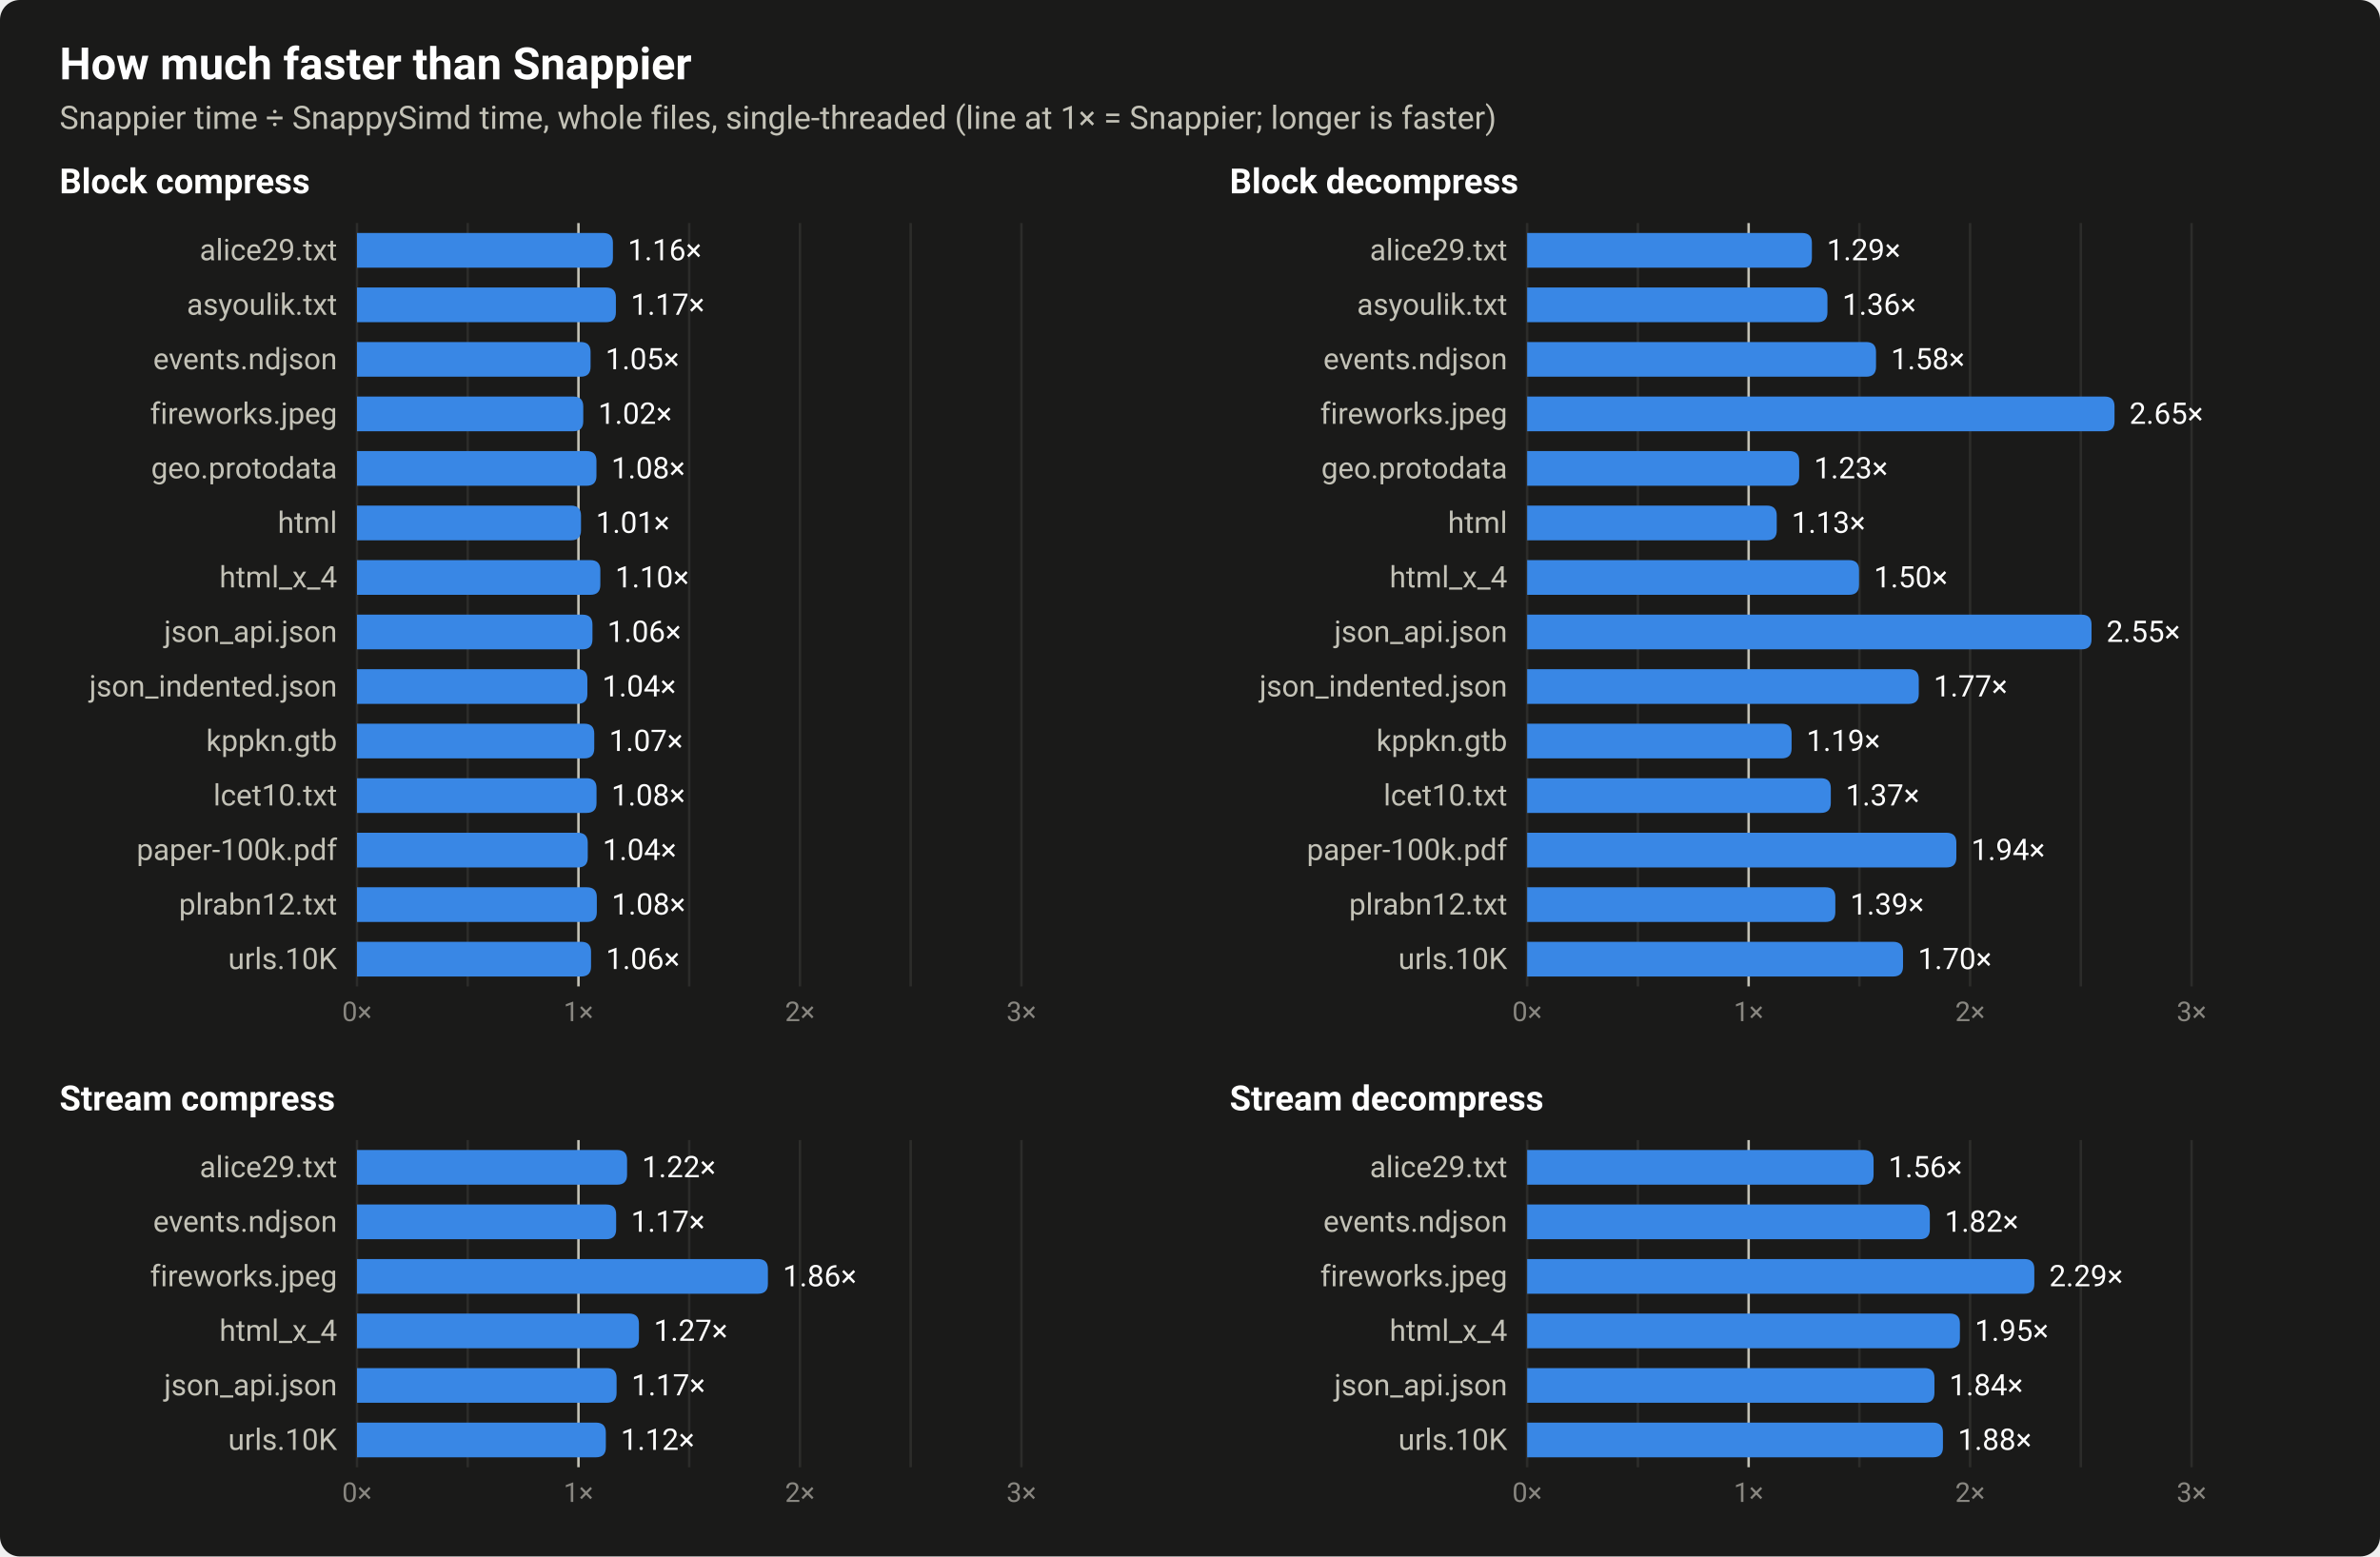
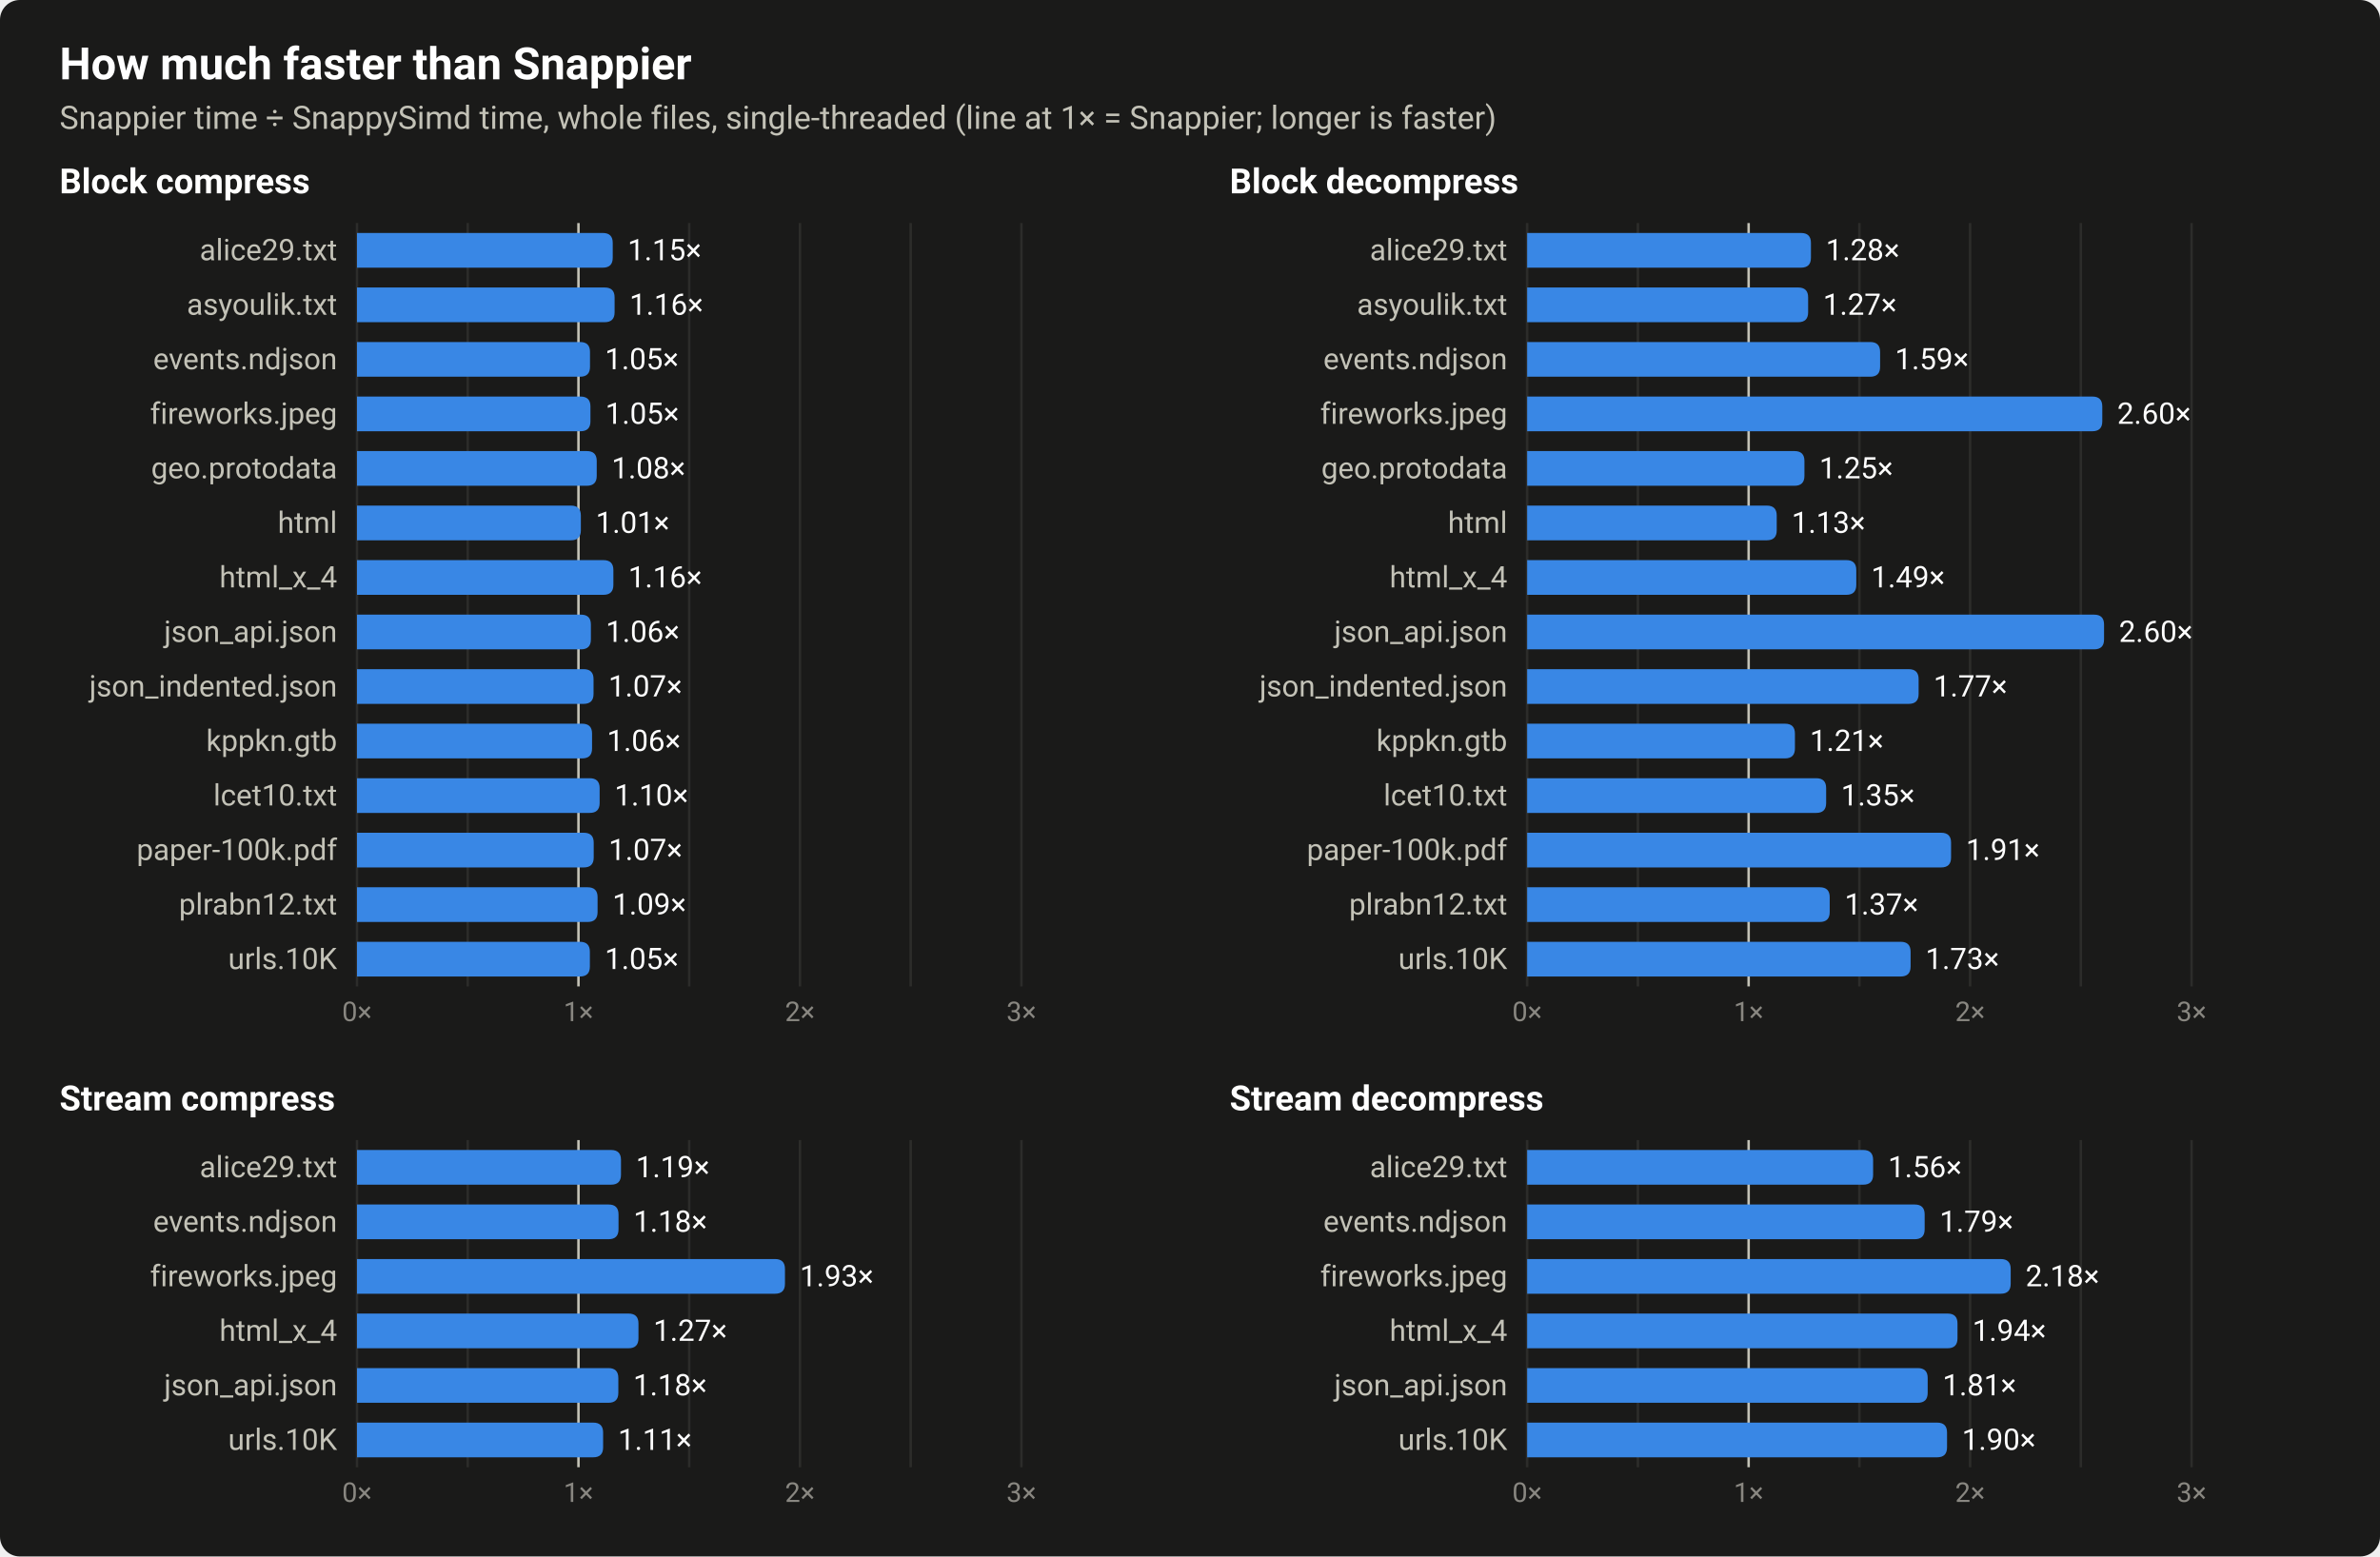
<svg xmlns="http://www.w3.org/2000/svg" width="960" height="628" viewBox="0 0 960 628" role="img" aria-labelledby="t d" font-family="system-ui, -apple-system, 'Segoe UI', Roboto, Helvetica, Arial, sans-serif">
  <rect width="960" height="628" rx="8" fill="#1a1a19" />
  <text x="24" y="32" font-size="18" fill="#ffffff" font-weight="600">How much faster than Snappier</text>
  <text x="24" y="52" font-size="13" fill="#c3c2b7">Snappier time ÷ SnappySimd time, whole files, single-threaded (line at 1× = Snappier; longer is faster)</text>
  <text x="24" y="78" font-size="14" fill="#ffffff" font-weight="600">Block compress</text>
  <line x1="144" y1="90" x2="144" y2="398" stroke="#2c2c2a" stroke-width="1" />
  <text x="144" y="412" font-size="11" fill="#898781" text-anchor="middle">0×</text>
  <line x1="188.667" y1="90" x2="188.667" y2="398" stroke="#2c2c2a" stroke-width="1" />
  <line x1="233.333" y1="90" x2="233.333" y2="398" stroke="#c3c2b7" stroke-width="1" />
  <text x="233.333" y="412" font-size="11" fill="#898781" text-anchor="middle">1×</text>
  <line x1="278" y1="90" x2="278" y2="398" stroke="#2c2c2a" stroke-width="1" />
  <line x1="322.667" y1="90" x2="322.667" y2="398" stroke="#2c2c2a" stroke-width="1" />
  <text x="322.667" y="412" font-size="11" fill="#898781" text-anchor="middle">2×</text>
  <line x1="367.333" y1="90" x2="367.333" y2="398" stroke="#2c2c2a" stroke-width="1" />
  <line x1="412" y1="90" x2="412" y2="398" stroke="#2c2c2a" stroke-width="1" />
  <text x="412" y="412" font-size="11" fill="#898781" text-anchor="middle">3×</text>
  <text x="136" y="105" font-size="12" fill="#c3c2b7" text-anchor="end">alice29.txt</text>
-   <path d="M144,94 H243.232 Q247.232,94 247.232,98 V104 Q247.232,108 243.232,108 H144 Z" fill="#3987e5" />
-   <text x="253.232" y="105" font-size="12" fill="#ffffff">1.16×</text>
+   <path d="M144,94 H243.154 Q247.154,94 247.154,98 V104 Q247.154,108 243.154,108 H144 Z" fill="#3987e5" />
+   <text x="253.154" y="105" font-size="12" fill="#ffffff">1.15×</text>
  <text x="136" y="127" font-size="12" fill="#c3c2b7" text-anchor="end">asyoulik.txt</text>
-   <path d="M144,116 H244.429 Q248.429,116 248.429,120 V126 Q248.429,130 244.429,130 H144 Z" fill="#3987e5" />
-   <text x="254.429" y="127" font-size="12" fill="#ffffff">1.17×</text>
+   <path d="M144,116 H243.906 Q247.906,116 247.906,120 V126 Q247.906,130 243.906,130 H144 Z" fill="#3987e5" />
+   <text x="253.906" y="127" font-size="12" fill="#ffffff">1.16×</text>
  <text x="136" y="149" font-size="12" fill="#c3c2b7" text-anchor="end">events.ndjson</text>
-   <path d="M144,138 H234.214 Q238.214,138 238.214,142 V148 Q238.214,152 234.214,152 H144 Z" fill="#3987e5" />
-   <text x="244.214" y="149" font-size="12" fill="#ffffff">1.05×</text>
+   <path d="M144,138 H233.987 Q237.987,138 237.987,142 V148 Q237.987,152 233.987,152 H144 Z" fill="#3987e5" />
+   <text x="243.987" y="149" font-size="12" fill="#ffffff">1.05×</text>
  <text x="136" y="171" font-size="12" fill="#c3c2b7" text-anchor="end">fireworks.jpeg</text>
-   <path d="M144,160 H231.266 Q235.266,160 235.266,164 V170 Q235.266,174 231.266,174 H144 Z" fill="#3987e5" />
-   <text x="241.266" y="171" font-size="12" fill="#ffffff">1.02×</text>
+   <path d="M144,160 H234.163 Q238.163,160 238.163,164 V170 Q238.163,174 234.163,174 H144 Z" fill="#3987e5" />
+   <text x="244.163" y="171" font-size="12" fill="#ffffff">1.05×</text>
  <text x="136" y="193" font-size="12" fill="#c3c2b7" text-anchor="end">geo.protodata</text>
-   <path d="M144,182 H236.589 Q240.589,182 240.589,186 V192 Q240.589,196 236.589,196 H144 Z" fill="#3987e5" />
-   <text x="246.589" y="193" font-size="12" fill="#ffffff">1.08×</text>
+   <path d="M144,182 H236.702 Q240.702,182 240.702,186 V192 Q240.702,196 236.702,196 H144 Z" fill="#3987e5" />
+   <text x="246.702" y="193" font-size="12" fill="#ffffff">1.08×</text>
  <text x="136" y="215" font-size="12" fill="#c3c2b7" text-anchor="end">html</text>
-   <path d="M144,204 H230.355 Q234.355,204 234.355,208 V214 Q234.355,218 230.355,218 H144 Z" fill="#3987e5" />
-   <text x="240.355" y="215" font-size="12" fill="#ffffff">1.01×</text>
+   <path d="M144,204 H230.292 Q234.292,204 234.292,208 V214 Q234.292,218 230.292,218 H144 Z" fill="#3987e5" />
+   <text x="240.292" y="215" font-size="12" fill="#ffffff">1.01×</text>
  <text x="136" y="237" font-size="12" fill="#c3c2b7" text-anchor="end">html_x_4</text>
-   <path d="M144,226 H238.157 Q242.157,226 242.157,230 V236 Q242.157,240 238.157,240 H144 Z" fill="#3987e5" />
-   <text x="248.157" y="237" font-size="12" fill="#ffffff">1.10×</text>
+   <path d="M144,226 H243.414 Q247.414,226 247.414,230 V236 Q247.414,240 243.414,240 H144 Z" fill="#3987e5" />
+   <text x="253.414" y="237" font-size="12" fill="#ffffff">1.16×</text>
  <text x="136" y="259" font-size="12" fill="#c3c2b7" text-anchor="end">json_api.json</text>
-   <path d="M144,248 H234.973 Q238.973,248 238.973,252 V258 Q238.973,262 234.973,262 H144 Z" fill="#3987e5" />
-   <text x="244.973" y="259" font-size="12" fill="#ffffff">1.06×</text>
+   <path d="M144,248 H234.343 Q238.343,248 238.343,252 V258 Q238.343,262 234.343,262 H144 Z" fill="#3987e5" />
+   <text x="244.343" y="259" font-size="12" fill="#ffffff">1.06×</text>
  <text x="136" y="281" font-size="12" fill="#c3c2b7" text-anchor="end">json_indented.json</text>
-   <path d="M144,270 H232.921 Q236.921,270 236.921,274 V280 Q236.921,284 232.921,284 H144 Z" fill="#3987e5" />
-   <text x="242.921" y="281" font-size="12" fill="#ffffff">1.04×</text>
+   <path d="M144,270 H235.412 Q239.412,270 239.412,274 V280 Q239.412,284 235.412,284 H144 Z" fill="#3987e5" />
+   <text x="245.412" y="281" font-size="12" fill="#ffffff">1.07×</text>
  <text x="136" y="303" font-size="12" fill="#c3c2b7" text-anchor="end">kppkn.gtb</text>
-   <path d="M144,292 H235.698 Q239.698,292 239.698,296 V302 Q239.698,306 235.698,306 H144 Z" fill="#3987e5" />
-   <text x="245.698" y="303" font-size="12" fill="#ffffff">1.07×</text>
+   <path d="M144,292 H234.815 Q238.815,292 238.815,296 V302 Q238.815,306 234.815,306 H144 Z" fill="#3987e5" />
+   <text x="244.815" y="303" font-size="12" fill="#ffffff">1.06×</text>
  <text x="136" y="325" font-size="12" fill="#c3c2b7" text-anchor="end">lcet10.txt</text>
-   <path d="M144,314 H236.617 Q240.617,314 240.617,318 V324 Q240.617,328 236.617,328 H144 Z" fill="#3987e5" />
-   <text x="246.617" y="325" font-size="12" fill="#ffffff">1.08×</text>
+   <path d="M144,314 H237.874 Q241.874,314 241.874,318 V324 Q241.874,328 237.874,328 H144 Z" fill="#3987e5" />
+   <text x="247.874" y="325" font-size="12" fill="#ffffff">1.10×</text>
  <text x="136" y="347" font-size="12" fill="#c3c2b7" text-anchor="end">paper-100k.pdf</text>
-   <path d="M144,336 H233.084 Q237.084,336 237.084,340 V346 Q237.084,350 233.084,350 H144 Z" fill="#3987e5" />
-   <text x="243.084" y="347" font-size="12" fill="#ffffff">1.04×</text>
+   <path d="M144,336 H235.479 Q239.479,336 239.479,340 V346 Q239.479,350 235.479,350 H144 Z" fill="#3987e5" />
+   <text x="245.479" y="347" font-size="12" fill="#ffffff">1.07×</text>
  <text x="136" y="369" font-size="12" fill="#c3c2b7" text-anchor="end">plrabn12.txt</text>
-   <path d="M144,358 H236.736 Q240.736,358 240.736,362 V368 Q240.736,372 236.736,372 H144 Z" fill="#3987e5" />
-   <text x="246.736" y="369" font-size="12" fill="#ffffff">1.08×</text>
+   <path d="M144,358 H237.043 Q241.043,358 241.043,362 V368 Q241.043,372 237.043,372 H144 Z" fill="#3987e5" />
+   <text x="247.043" y="369" font-size="12" fill="#ffffff">1.09×</text>
  <text x="136" y="391" font-size="12" fill="#c3c2b7" text-anchor="end">urls.10K</text>
-   <path d="M144,380 H234.405 Q238.405,380 238.405,384 V390 Q238.405,394 234.405,394 H144 Z" fill="#3987e5" />
-   <text x="244.405" y="391" font-size="12" fill="#ffffff">1.06×</text>
+   <path d="M144,380 H233.933 Q237.933,380 237.933,384 V390 Q237.933,394 233.933,394 H144 Z" fill="#3987e5" />
+   <text x="243.933" y="391" font-size="12" fill="#ffffff">1.05×</text>
  <text x="496" y="78" font-size="14" fill="#ffffff" font-weight="600">Block decompress</text>
  <line x1="616" y1="90" x2="616" y2="398" stroke="#2c2c2a" stroke-width="1" />
  <text x="616" y="412" font-size="11" fill="#898781" text-anchor="middle">0×</text>
  <line x1="660.667" y1="90" x2="660.667" y2="398" stroke="#2c2c2a" stroke-width="1" />
  <line x1="705.333" y1="90" x2="705.333" y2="398" stroke="#c3c2b7" stroke-width="1" />
  <text x="705.333" y="412" font-size="11" fill="#898781" text-anchor="middle">1×</text>
  <line x1="750" y1="90" x2="750" y2="398" stroke="#2c2c2a" stroke-width="1" />
  <line x1="794.667" y1="90" x2="794.667" y2="398" stroke="#2c2c2a" stroke-width="1" />
  <text x="794.667" y="412" font-size="11" fill="#898781" text-anchor="middle">2×</text>
  <line x1="839.333" y1="90" x2="839.333" y2="398" stroke="#2c2c2a" stroke-width="1" />
  <line x1="884" y1="90" x2="884" y2="398" stroke="#2c2c2a" stroke-width="1" />
  <text x="884" y="412" font-size="11" fill="#898781" text-anchor="middle">3×</text>
  <text x="608" y="105" font-size="12" fill="#c3c2b7" text-anchor="end">alice29.txt</text>
-   <path d="M616,94 H726.851 Q730.851,94 730.851,98 V104 Q730.851,108 726.851,108 H616 Z" fill="#3987e5" />
-   <text x="736.851" y="105" font-size="12" fill="#ffffff">1.29×</text>
+   <path d="M616,94 H726.461 Q730.461,94 730.461,98 V104 Q730.461,108 726.461,108 H616 Z" fill="#3987e5" />
+   <text x="736.461" y="105" font-size="12" fill="#ffffff">1.28×</text>
  <text x="608" y="127" font-size="12" fill="#c3c2b7" text-anchor="end">asyoulik.txt</text>
-   <path d="M616,116 H733.123 Q737.123,116 737.123,120 V126 Q737.123,130 733.123,130 H616 Z" fill="#3987e5" />
-   <text x="743.123" y="127" font-size="12" fill="#ffffff">1.36×</text>
+   <path d="M616,116 H725.331 Q729.331,116 729.331,120 V126 Q729.331,130 725.331,130 H616 Z" fill="#3987e5" />
+   <text x="735.331" y="127" font-size="12" fill="#ffffff">1.27×</text>
  <text x="608" y="149" font-size="12" fill="#c3c2b7" text-anchor="end">events.ndjson</text>
-   <path d="M616,138 H752.719 Q756.719,138 756.719,142 V148 Q756.719,152 752.719,152 H616 Z" fill="#3987e5" />
-   <text x="762.719" y="149" font-size="12" fill="#ffffff">1.58×</text>
+   <path d="M616,138 H754.363 Q758.363,138 758.363,142 V148 Q758.363,152 754.363,152 H616 Z" fill="#3987e5" />
+   <text x="764.363" y="149" font-size="12" fill="#ffffff">1.59×</text>
  <text x="608" y="171" font-size="12" fill="#c3c2b7" text-anchor="end">fireworks.jpeg</text>
-   <path d="M616,160 H848.918 Q852.918,160 852.918,164 V170 Q852.918,174 848.918,174 H616 Z" fill="#3987e5" />
-   <text x="858.918" y="171" font-size="12" fill="#ffffff">2.65×</text>
+   <path d="M616,160 H843.983 Q847.983,160 847.983,164 V170 Q847.983,174 843.983,174 H616 Z" fill="#3987e5" />
+   <text x="853.983" y="171" font-size="12" fill="#ffffff">2.60×</text>
  <text x="608" y="193" font-size="12" fill="#c3c2b7" text-anchor="end">geo.protodata</text>
-   <path d="M616,182 H721.72 Q725.72,182 725.72,186 V192 Q725.72,196 721.72,196 H616 Z" fill="#3987e5" />
-   <text x="731.72" y="193" font-size="12" fill="#ffffff">1.23×</text>
+   <path d="M616,182 H723.841 Q727.841,182 727.841,186 V192 Q727.841,196 723.841,196 H616 Z" fill="#3987e5" />
+   <text x="733.841" y="193" font-size="12" fill="#ffffff">1.25×</text>
  <text x="608" y="215" font-size="12" fill="#c3c2b7" text-anchor="end">html</text>
-   <path d="M616,204 H712.672 Q716.672,204 716.672,208 V214 Q716.672,218 712.672,218 H616 Z" fill="#3987e5" />
-   <text x="722.672" y="215" font-size="12" fill="#ffffff">1.13×</text>
+   <path d="M616,204 H712.662 Q716.662,204 716.662,208 V214 Q716.662,218 712.662,218 H616 Z" fill="#3987e5" />
+   <text x="722.662" y="215" font-size="12" fill="#ffffff">1.13×</text>
  <text x="608" y="237" font-size="12" fill="#c3c2b7" text-anchor="end">html_x_4</text>
-   <path d="M616,226 H745.852 Q749.852,226 749.852,230 V236 Q749.852,240 745.852,240 H616 Z" fill="#3987e5" />
-   <text x="755.852" y="237" font-size="12" fill="#ffffff">1.50×</text>
+   <path d="M616,226 H744.752 Q748.752,226 748.752,230 V236 Q748.752,240 744.752,240 H616 Z" fill="#3987e5" />
+   <text x="754.752" y="237" font-size="12" fill="#ffffff">1.49×</text>
  <text x="608" y="259" font-size="12" fill="#c3c2b7" text-anchor="end">json_api.json</text>
-   <path d="M616,248 H839.644 Q843.644,248 843.644,252 V258 Q843.644,262 839.644,262 H616 Z" fill="#3987e5" />
-   <text x="849.644" y="259" font-size="12" fill="#ffffff">2.55×</text>
+   <path d="M616,248 H844.696 Q848.696,248 848.696,252 V258 Q848.696,262 844.696,262 H616 Z" fill="#3987e5" />
+   <text x="854.696" y="259" font-size="12" fill="#ffffff">2.60×</text>
  <text x="608" y="281" font-size="12" fill="#c3c2b7" text-anchor="end">json_indented.json</text>
-   <path d="M616,270 H769.958 Q773.958,270 773.958,274 V280 Q773.958,284 769.958,284 H616 Z" fill="#3987e5" />
-   <text x="779.958" y="281" font-size="12" fill="#ffffff">1.77×</text>
+   <path d="M616,270 H769.896 Q773.896,270 773.896,274 V280 Q773.896,284 769.896,284 H616 Z" fill="#3987e5" />
+   <text x="779.896" y="281" font-size="12" fill="#ffffff">1.77×</text>
  <text x="608" y="303" font-size="12" fill="#c3c2b7" text-anchor="end">kppkn.gtb</text>
-   <path d="M616,292 H718.661 Q722.661,292 722.661,296 V302 Q722.661,306 718.661,306 H616 Z" fill="#3987e5" />
-   <text x="728.661" y="303" font-size="12" fill="#ffffff">1.19×</text>
+   <path d="M616,292 H720.007 Q724.007,292 724.007,296 V302 Q724.007,306 720.007,306 H616 Z" fill="#3987e5" />
+   <text x="730.007" y="303" font-size="12" fill="#ffffff">1.21×</text>
  <text x="608" y="325" font-size="12" fill="#c3c2b7" text-anchor="end">lcet10.txt</text>
-   <path d="M616,314 H734.479 Q738.479,314 738.479,318 V324 Q738.479,328 734.479,328 H616 Z" fill="#3987e5" />
-   <text x="744.479" y="325" font-size="12" fill="#ffffff">1.37×</text>
+   <path d="M616,314 H732.598 Q736.598,314 736.598,318 V324 Q736.598,328 732.598,328 H616 Z" fill="#3987e5" />
+   <text x="742.598" y="325" font-size="12" fill="#ffffff">1.35×</text>
  <text x="608" y="347" font-size="12" fill="#c3c2b7" text-anchor="end">paper-100k.pdf</text>
-   <path d="M616,336 H785.119 Q789.119,336 789.119,340 V346 Q789.119,350 785.119,350 H616 Z" fill="#3987e5" />
-   <text x="795.119" y="347" font-size="12" fill="#ffffff">1.94×</text>
+   <path d="M616,336 H782.986 Q786.986,336 786.986,340 V346 Q786.986,350 782.986,350 H616 Z" fill="#3987e5" />
+   <text x="792.986" y="347" font-size="12" fill="#ffffff">1.91×</text>
  <text x="608" y="369" font-size="12" fill="#c3c2b7" text-anchor="end">plrabn12.txt</text>
-   <path d="M616,358 H736.303 Q740.303,358 740.303,362 V368 Q740.303,372 736.303,372 H616 Z" fill="#3987e5" />
-   <text x="746.303" y="369" font-size="12" fill="#ffffff">1.39×</text>
+   <path d="M616,358 H734.035 Q738.035,358 738.035,362 V368 Q738.035,372 734.035,372 H616 Z" fill="#3987e5" />
+   <text x="744.035" y="369" font-size="12" fill="#ffffff">1.37×</text>
  <text x="608" y="391" font-size="12" fill="#c3c2b7" text-anchor="end">urls.10K</text>
-   <path d="M616,380 H763.609 Q767.609,380 767.609,384 V390 Q767.609,394 763.609,394 H616 Z" fill="#3987e5" />
-   <text x="773.609" y="391" font-size="12" fill="#ffffff">1.70×</text>
+   <path d="M616,380 H766.661 Q770.661,380 770.661,384 V390 Q770.661,394 766.661,394 H616 Z" fill="#3987e5" />
+   <text x="776.661" y="391" font-size="12" fill="#ffffff">1.73×</text>
  <text x="24" y="448" font-size="14" fill="#ffffff" font-weight="600">Stream compress</text>
  <line x1="144" y1="460" x2="144" y2="592" stroke="#2c2c2a" stroke-width="1" />
  <text x="144" y="606" font-size="11" fill="#898781" text-anchor="middle">0×</text>
  <line x1="188.667" y1="460" x2="188.667" y2="592" stroke="#2c2c2a" stroke-width="1" />
  <line x1="233.333" y1="460" x2="233.333" y2="592" stroke="#c3c2b7" stroke-width="1" />
  <text x="233.333" y="606" font-size="11" fill="#898781" text-anchor="middle">1×</text>
  <line x1="278" y1="460" x2="278" y2="592" stroke="#2c2c2a" stroke-width="1" />
  <line x1="322.667" y1="460" x2="322.667" y2="592" stroke="#2c2c2a" stroke-width="1" />
  <text x="322.667" y="606" font-size="11" fill="#898781" text-anchor="middle">2×</text>
  <line x1="367.333" y1="460" x2="367.333" y2="592" stroke="#2c2c2a" stroke-width="1" />
  <line x1="412" y1="460" x2="412" y2="592" stroke="#2c2c2a" stroke-width="1" />
  <text x="412" y="606" font-size="11" fill="#898781" text-anchor="middle">3×</text>
  <text x="136" y="475" font-size="12" fill="#c3c2b7" text-anchor="end">alice29.txt</text>
-   <path d="M144,464 H248.94 Q252.94,464 252.94,468 V474 Q252.94,478 248.94,478 H144 Z" fill="#3987e5" />
-   <text x="258.94" y="475" font-size="12" fill="#ffffff">1.22×</text>
+   <path d="M144,464 H246.482 Q250.482,464 250.482,468 V474 Q250.482,478 246.482,478 H144 Z" fill="#3987e5" />
+   <text x="256.482" y="475" font-size="12" fill="#ffffff">1.19×</text>
  <text x="136" y="497" font-size="12" fill="#c3c2b7" text-anchor="end">events.ndjson</text>
-   <path d="M144,486 H244.53 Q248.53,486 248.53,490 V496 Q248.53,500 244.53,500 H144 Z" fill="#3987e5" />
-   <text x="254.53" y="497" font-size="12" fill="#ffffff">1.17×</text>
+   <path d="M144,486 H245.489 Q249.489,486 249.489,490 V496 Q249.489,500 245.489,500 H144 Z" fill="#3987e5" />
+   <text x="255.489" y="497" font-size="12" fill="#ffffff">1.18×</text>
  <text x="136" y="519" font-size="12" fill="#c3c2b7" text-anchor="end">fireworks.jpeg</text>
-   <path d="M144,508 H305.749 Q309.749,508 309.749,512 V518 Q309.749,522 305.749,522 H144 Z" fill="#3987e5" />
-   <text x="315.749" y="519" font-size="12" fill="#ffffff">1.86×</text>
+   <path d="M144,508 H312.623 Q316.623,508 316.623,512 V518 Q316.623,522 312.623,522 H144 Z" fill="#3987e5" />
+   <text x="322.623" y="519" font-size="12" fill="#ffffff">1.93×</text>
  <text x="136" y="541" font-size="12" fill="#c3c2b7" text-anchor="end">html_x_4</text>
-   <path d="M144,530 H253.725 Q257.725,530 257.725,534 V540 Q257.725,544 253.725,544 H144 Z" fill="#3987e5" />
-   <text x="263.725" y="541" font-size="12" fill="#ffffff">1.27×</text>
+   <path d="M144,530 H253.535 Q257.535,530 257.535,534 V540 Q257.535,544 253.535,544 H144 Z" fill="#3987e5" />
+   <text x="263.535" y="541" font-size="12" fill="#ffffff">1.27×</text>
  <text x="136" y="563" font-size="12" fill="#c3c2b7" text-anchor="end">json_api.json</text>
-   <path d="M144,552 H244.711 Q248.711,552 248.711,556 V562 Q248.711,566 244.711,566 H144 Z" fill="#3987e5" />
-   <text x="254.711" y="563" font-size="12" fill="#ffffff">1.17×</text>
+   <path d="M144,552 H245.412 Q249.412,552 249.412,556 V562 Q249.412,566 245.412,566 H144 Z" fill="#3987e5" />
+   <text x="255.412" y="563" font-size="12" fill="#ffffff">1.18×</text>
  <text x="136" y="585" font-size="12" fill="#c3c2b7" text-anchor="end">urls.10K</text>
-   <path d="M144,574 H240.374 Q244.374,574 244.374,578 V584 Q244.374,588 240.374,588 H144 Z" fill="#3987e5" />
-   <text x="250.374" y="585" font-size="12" fill="#ffffff">1.12×</text>
+   <path d="M144,574 H239.275 Q243.275,574 243.275,578 V584 Q243.275,588 239.275,588 H144 Z" fill="#3987e5" />
+   <text x="249.275" y="585" font-size="12" fill="#ffffff">1.11×</text>
  <text x="496" y="448" font-size="14" fill="#ffffff" font-weight="600">Stream decompress</text>
  <line x1="616" y1="460" x2="616" y2="592" stroke="#2c2c2a" stroke-width="1" />
  <text x="616" y="606" font-size="11" fill="#898781" text-anchor="middle">0×</text>
  <line x1="660.667" y1="460" x2="660.667" y2="592" stroke="#2c2c2a" stroke-width="1" />
  <line x1="705.333" y1="460" x2="705.333" y2="592" stroke="#c3c2b7" stroke-width="1" />
  <text x="705.333" y="606" font-size="11" fill="#898781" text-anchor="middle">1×</text>
  <line x1="750" y1="460" x2="750" y2="592" stroke="#2c2c2a" stroke-width="1" />
  <line x1="794.667" y1="460" x2="794.667" y2="592" stroke="#2c2c2a" stroke-width="1" />
  <text x="794.667" y="606" font-size="11" fill="#898781" text-anchor="middle">2×</text>
  <line x1="839.333" y1="460" x2="839.333" y2="592" stroke="#2c2c2a" stroke-width="1" />
  <line x1="884" y1="460" x2="884" y2="592" stroke="#2c2c2a" stroke-width="1" />
  <text x="884" y="606" font-size="11" fill="#898781" text-anchor="middle">3×</text>
  <text x="608" y="475" font-size="12" fill="#c3c2b7" text-anchor="end">alice29.txt</text>
-   <path d="M616,464 H751.728 Q755.728,464 755.728,468 V474 Q755.728,478 751.728,478 H616 Z" fill="#3987e5" />
-   <text x="761.728" y="475" font-size="12" fill="#ffffff">1.56×</text>
+   <path d="M616,464 H751.546 Q755.546,464 755.546,468 V474 Q755.546,478 751.546,478 H616 Z" fill="#3987e5" />
+   <text x="761.546" y="475" font-size="12" fill="#ffffff">1.56×</text>
  <text x="608" y="497" font-size="12" fill="#c3c2b7" text-anchor="end">events.ndjson</text>
-   <path d="M616,486 H774.424 Q778.424,486 778.424,490 V496 Q778.424,500 774.424,500 H616 Z" fill="#3987e5" />
-   <text x="784.424" y="497" font-size="12" fill="#ffffff">1.82×</text>
+   <path d="M616,486 H772.336 Q776.336,486 776.336,490 V496 Q776.336,500 772.336,500 H616 Z" fill="#3987e5" />
+   <text x="782.336" y="497" font-size="12" fill="#ffffff">1.79×</text>
  <text x="608" y="519" font-size="12" fill="#c3c2b7" text-anchor="end">fireworks.jpeg</text>
-   <path d="M616,508 H816.567 Q820.567,508 820.567,512 V518 Q820.567,522 816.567,522 H616 Z" fill="#3987e5" />
-   <text x="826.567" y="519" font-size="12" fill="#ffffff">2.29×</text>
+   <path d="M616,508 H807.037 Q811.037,508 811.037,512 V518 Q811.037,522 807.037,522 H616 Z" fill="#3987e5" />
+   <text x="817.037" y="519" font-size="12" fill="#ffffff">2.18×</text>
  <text x="608" y="541" font-size="12" fill="#c3c2b7" text-anchor="end">html_x_4</text>
-   <path d="M616,530 H786.557 Q790.557,530 790.557,534 V540 Q790.557,544 786.557,544 H616 Z" fill="#3987e5" />
-   <text x="796.557" y="541" font-size="12" fill="#ffffff">1.95×</text>
+   <path d="M616,530 H785.579 Q789.579,530 789.579,534 V540 Q789.579,544 785.579,544 H616 Z" fill="#3987e5" />
+   <text x="795.579" y="541" font-size="12" fill="#ffffff">1.94×</text>
  <text x="608" y="563" font-size="12" fill="#c3c2b7" text-anchor="end">json_api.json</text>
-   <path d="M616,552 H776.279 Q780.279,552 780.279,556 V562 Q780.279,566 776.279,566 H616 Z" fill="#3987e5" />
-   <text x="786.279" y="563" font-size="12" fill="#ffffff">1.84×</text>
+   <path d="M616,552 H773.553 Q777.553,552 777.553,556 V562 Q777.553,566 773.553,566 H616 Z" fill="#3987e5" />
+   <text x="783.553" y="563" font-size="12" fill="#ffffff">1.81×</text>
  <text x="608" y="585" font-size="12" fill="#c3c2b7" text-anchor="end">urls.10K</text>
-   <path d="M616,574 H779.708 Q783.708,574 783.708,578 V584 Q783.708,588 779.708,588 H616 Z" fill="#3987e5" />
-   <text x="789.708" y="585" font-size="12" fill="#ffffff">1.88×</text>
+   <path d="M616,574 H781.359 Q785.359,574 785.359,578 V584 Q785.359,588 781.359,588 H616 Z" fill="#3987e5" />
+   <text x="791.359" y="585" font-size="12" fill="#ffffff">1.90×</text>
</svg>
